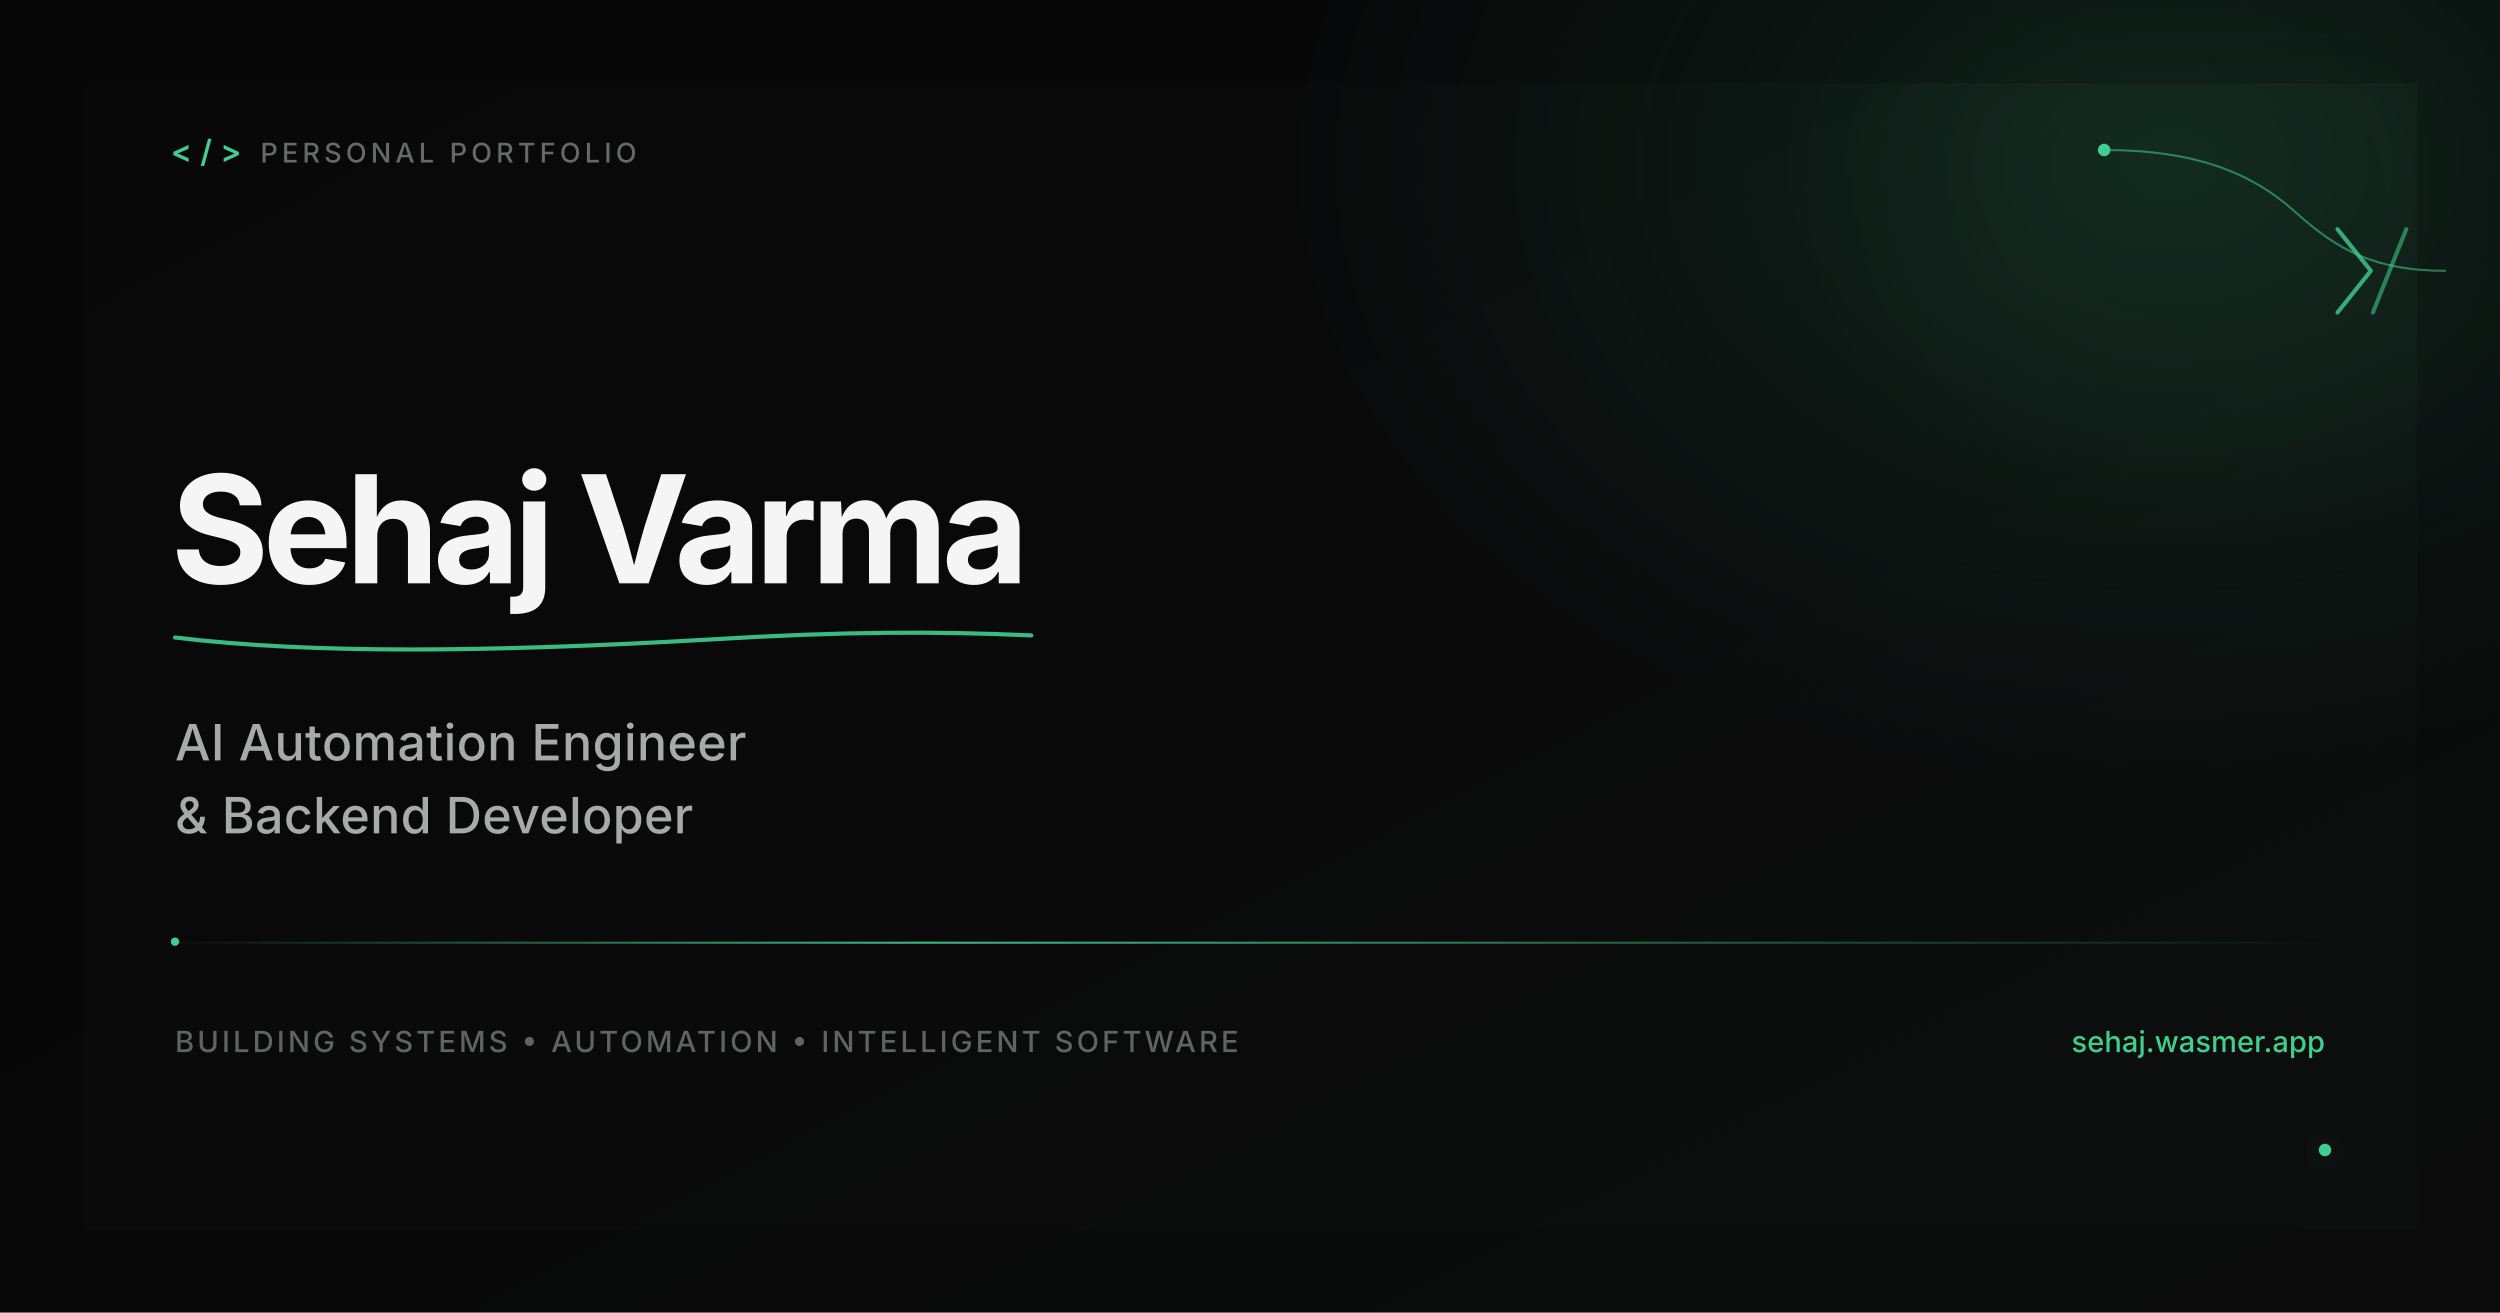
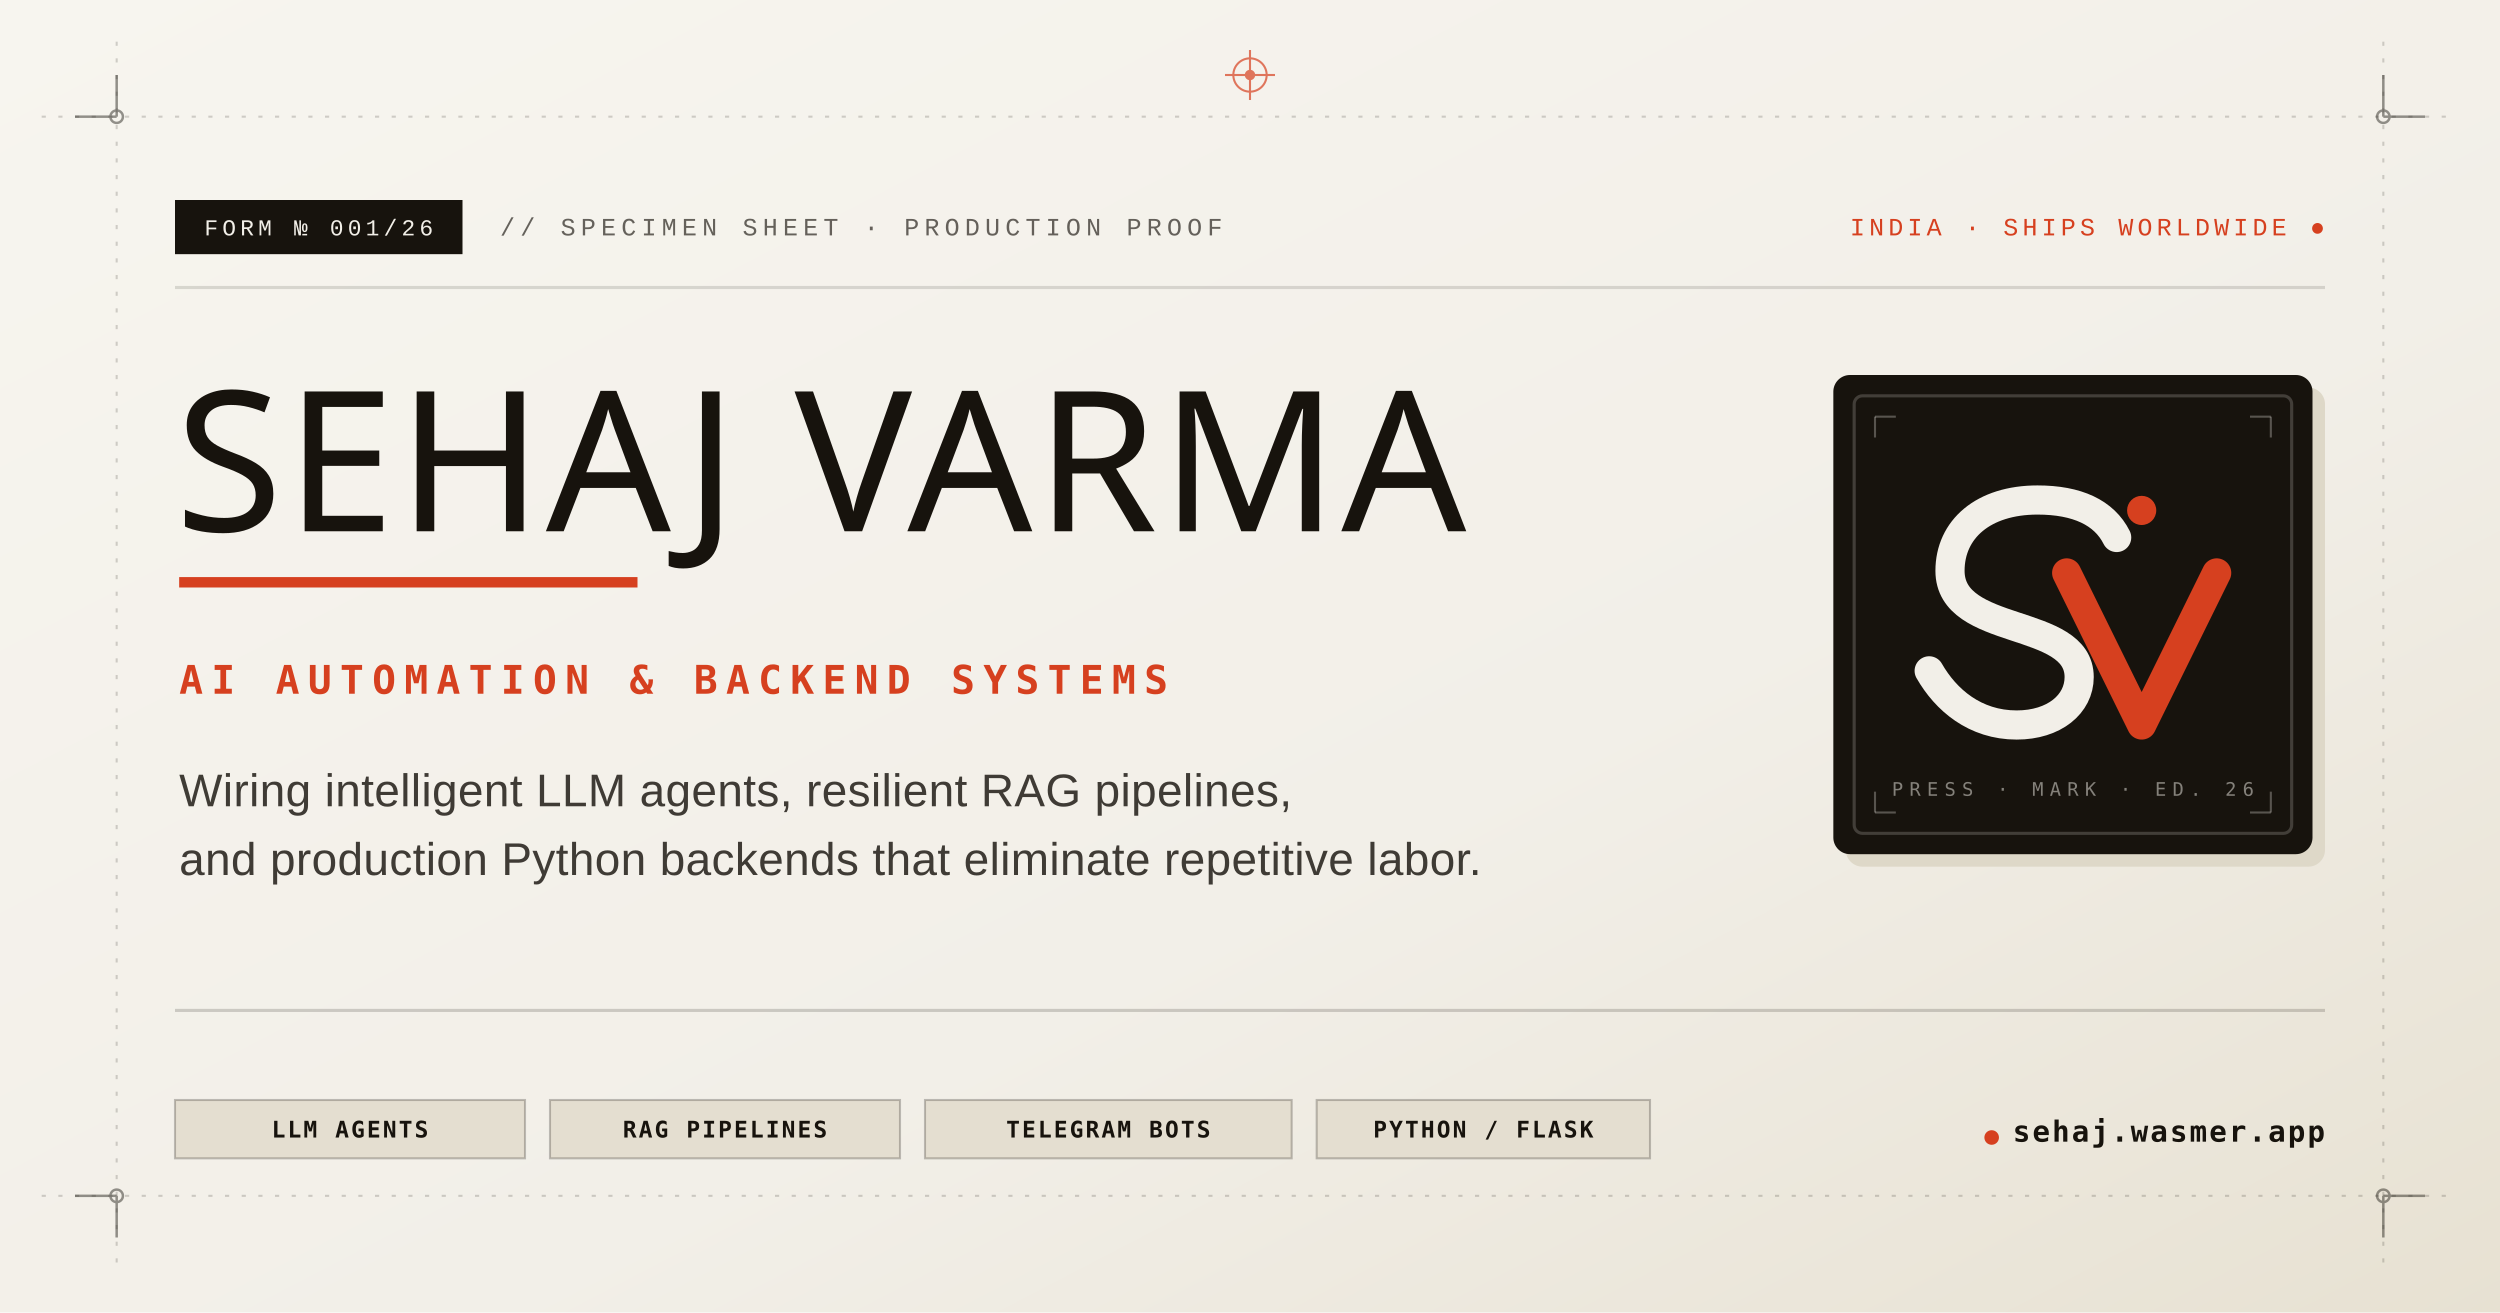
<svg xmlns="http://www.w3.org/2000/svg" viewBox="0 0 1200 630" width="1200" height="630">
  <defs>
-     <linearGradient id="bg" x1="0" y1="0" x2="1" y2="1">
-       <stop offset="0%" stop-color="#080809" />
-       <stop offset="55%" stop-color="#0a0a0b" />
-       <stop offset="100%" stop-color="#0d0f0e" />
+     <linearGradient id="paperGrad" x1="0%" y1="0%" x2="100%" y2="100%">
+       <stop offset="0%" stop-color="#f7f5ef" />
+       <stop offset="60%" stop-color="#f2efe8" />
+       <stop offset="100%" stop-color="#e7e1d2" />
    </linearGradient>
-     <linearGradient id="greenLine" x1="0" y1="0" x2="1" y2="0">
-       <stop offset="0%" stop-color="#3ecf8e" stop-opacity="0" />
-       <stop offset="35%" stop-color="#3ecf8e" stop-opacity=".9" />
-       <stop offset="100%" stop-color="#3ecf8e" stop-opacity="0" />
+     <linearGradient id="vermilionFade" x1="0%" y1="0%" x2="100%" y2="0%">
+       <stop offset="0%" stop-color="#d6401f" stop-opacity="1" />
+       <stop offset="85%" stop-color="#d6401f" stop-opacity="0.85" />
+       <stop offset="100%" stop-color="#d6401f" stop-opacity="0" />
    </linearGradient>
-     <radialGradient id="greenGlow">
-       <stop offset="0%" stop-color="#3ecf8e" stop-opacity=".14" />
-       <stop offset="100%" stop-color="#3ecf8e" stop-opacity="0" />
-     </radialGradient>
-     <filter id="softGlow" x="-100%" y="-100%" width="300%" height="300%">
-       <feGaussianBlur stdDeviation="35" />
-     </filter>
-     <filter id="tinyGlow" x="-100%" y="-100%" width="300%" height="300%">
-       <feGaussianBlur stdDeviation="8" />
+     <filter id="paperTexture" x="0%" y="0%" width="100%" height="100%">
+       <feTurbulence type="fractalNoise" baseFrequency="0.04" numOctaves="3" result="noise" />
+       <feColorMatrix type="matrix" values="1 0 0 0 0  0 1 0 0 0  0 0 1 0 0  0 0 0 0.035 0" />
+       <feBlend mode="multiply" in2="SourceGraphic" />
    </filter>
  </defs>
-   <rect width="1200" height="630" fill="url(#bg)" />
-   <ellipse cx="1040" cy="80" rx="420" ry="300" fill="url(#greenGlow)" />
-   <ellipse cx="1060" cy="90" rx="150" ry="120" fill="#3ecf8e" opacity=".035" filter="url(#softGlow)" />
-   <rect width="1200" height="630" fill="none" stroke="#000000" stroke-width="80" opacity=".18" />
-   <g transform="translate(1010 72)">
-     <circle cx="0" cy="0" r="3" fill="#3ecf8e" />
-     <path d="M 0 0          C 42 0, 70 10, 92 30          C 112 48, 130 58, 164 58" fill="none" stroke="#3ecf8e" stroke-width="1" opacity=".55" />
-     <path d="M 112 38 L 128 58 L 112 78" fill="none" stroke="#3ecf8e" stroke-width="2" stroke-linecap="round" stroke-linejoin="round" opacity=".8" />
-     <path d="M 145 38 L 129 78" fill="none" stroke="#3ecf8e" stroke-width="2" stroke-linecap="round" opacity=".55" />
+   <rect width="1200" height="630" fill="url(#paperGrad)" />
+   <g opacity="0.18" stroke="#17130d" stroke-width="1">
+     <line x1="56" y1="20" x2="56" y2="610" stroke-dasharray="2 6" />
+     <line x1="1144" y1="20" x2="1144" y2="610" stroke-dasharray="2 6" />
+     <line x1="20" y1="56" x2="1180" y2="56" stroke-dasharray="2 6" />
+     <line x1="20" y1="574" x2="1180" y2="574" stroke-dasharray="2 6" />
  </g>
-   <text x="82" y="78" font-family="Inter, Helvetica, Arial, sans-serif" font-size="15" font-weight="600" letter-spacing="4" fill="#3ecf8e">
-     &lt;/&gt;
-   </text>
-   <text x="125" y="78" font-family="Inter, Helvetica, Arial, sans-serif" font-size="13" font-weight="500" letter-spacing="2" fill="#666968">
-     PERSONAL PORTFOLIO
-   </text>
-   <text x="82" y="280" font-family="Inter, Helvetica, Arial, sans-serif" font-size="72" font-weight="700" letter-spacing="-3" fill="#f4f5f4">
-     Sehaj Varma
-   </text>
-   <path d="M 84 306        C 150 314, 235 313, 340 307        C 405 303, 450 303, 495 305" fill="none" stroke="#3ecf8e" stroke-width="2" stroke-linecap="round" opacity=".9" />
-   <text x="84" y="365" font-family="Inter, Helvetica, Arial, sans-serif" font-size="24" font-weight="500" letter-spacing=".2" fill="#a7aaa8">
-     AI Automation Engineer
-   </text>
-   <text x="84" y="400" font-family="Inter, Helvetica, Arial, sans-serif" font-size="24" font-weight="500" letter-spacing=".2" fill="#a7aaa8">
-     &amp; Backend Developer
-   </text>
-   <rect x="84" y="452" width="1032" height="1" fill="url(#greenLine)" />
-   <circle cx="84" cy="452" r="2" fill="#3ecf8e" />
-   <text x="84" y="505" font-family="Inter, Helvetica, Arial, sans-serif" font-size="14" font-weight="500" letter-spacing="1.5" fill="#5f6361">
-     BUILDING SYSTEMS • AUTOMATION • INTELLIGENT SOFTWARE
-   </text>
-   <text x="1116" y="505" text-anchor="end" font-family="Inter, Helvetica, Arial, sans-serif" font-size="14" font-weight="500" fill="#3ecf8e">
-     sehaj.wasmer.app
-   </text>
-   <circle cx="1116" cy="552" r="3" fill="#3ecf8e" />
-   <circle cx="1116" cy="552" r="3" fill="#3ecf8e" opacity=".25" filter="url(#tinyGlow)" />
+   <g stroke="#17130d" stroke-width="1.2" opacity="0.45">
+     <line x1="36" y1="56" x2="56" y2="56" />
+     <line x1="56" y1="36" x2="56" y2="56" />
+     <circle cx="56" cy="56" r="3" fill="none" />
+   </g>
+   <g stroke="#17130d" stroke-width="1.2" opacity="0.45">
+     <line x1="1144" y1="56" x2="1164" y2="56" />
+     <line x1="1144" y1="36" x2="1144" y2="56" />
+     <circle cx="1144" cy="56" r="3" fill="none" />
+   </g>
+   <g stroke="#17130d" stroke-width="1.2" opacity="0.45">
+     <line x1="36" y1="574" x2="56" y2="574" />
+     <line x1="56" y1="574" x2="56" y2="594" />
+     <circle cx="56" cy="574" r="3" fill="none" />
+   </g>
+   <g stroke="#17130d" stroke-width="1.2" opacity="0.45">
+     <line x1="1144" y1="574" x2="1164" y2="574" />
+     <line x1="1144" y1="574" x2="1144" y2="594" />
+     <circle cx="1144" cy="574" r="3" fill="none" />
+   </g>
+   <g transform="translate(600, 36)" opacity="0.7">
+     <circle cx="0" cy="0" r="8" fill="none" stroke="#d6401f" stroke-width="1" />
+     <line x1="-12" y1="0" x2="12" y2="0" stroke="#d6401f" stroke-width="1" />
+     <line x1="0" y1="-12" x2="0" y2="12" stroke="#d6401f" stroke-width="1" />
+     <circle cx="0" cy="0" r="2.5" fill="#d6401f" />
+   </g>
+   <g transform="translate(84, 96)">
+     <rect x="0" y="0" width="138" height="26" fill="#17130d" />
+     <text x="69" y="17" font-family="'IBM Plex Mono', 'Courier New', monospace" font-size="11" font-weight="500" letter-spacing="2" fill="#f2efe8" text-anchor="middle">
+       FORM № 001/26
+     </text>
+     <text x="156" y="17" font-family="'IBM Plex Mono', 'Courier New', monospace" font-size="12" font-weight="500" letter-spacing="2.5" fill="#17130d" opacity="0.65">
+       // SPECIMEN SHEET · PRODUCTION PROOF
+     </text>
+     <text x="1032" y="17" font-family="'IBM Plex Mono', 'Courier New', monospace" font-size="12" font-weight="500" letter-spacing="2" fill="#d6401f" text-anchor="end">
+       INDIA · SHIPS WORLDWIDE ●
+     </text>
+   </g>
+   <line x1="84" y1="138" x2="1116" y2="138" stroke="#17130d" stroke-width="1.5" opacity="0.14" />
+   <g transform="translate(84, 185)">
+     <text x="0" y="70" font-family="'Anton', 'Impact', sans-serif" font-size="94" font-weight="400" letter-spacing="1.5" fill="#17130d">
+       SEHAJ VARMA
+     </text>
+     <rect x="2" y="92" width="220" height="5" fill="#d6401f" />
+     <text x="2" y="148" font-family="'IBM Plex Mono', monospace" font-size="19" font-weight="600" letter-spacing="4" fill="#d6401f">
+       AI AUTOMATION &amp; BACKEND SYSTEMS
+     </text>
+     <text x="2" y="202" font-family="'Archivo', 'Helvetica Neue', Arial, sans-serif" font-size="22" font-weight="400" letter-spacing="0.2" line-height="1.4" fill="#17130d" opacity="0.82">
+       Wiring intelligent LLM agents, resilient RAG pipelines,
+     </text>
+     <text x="2" y="235" font-family="'Archivo', 'Helvetica Neue', Arial, sans-serif" font-size="22" font-weight="400" letter-spacing="0.2" fill="#17130d" opacity="0.82">
+       and production Python backends that eliminate repetitive labor.
+     </text>
+   </g>
+   <g transform="translate(880, 180)">
+     <rect x="6" y="6" width="230" height="230" fill="#ded8c8" rx="8" />
+     <rect x="0" y="0" width="230" height="230" fill="#17130d" rx="8" />
+     <rect x="10" y="10" width="210" height="210" fill="none" stroke="#f2efe8" stroke-width="1.5" stroke-opacity="0.2" rx="4" />
+     <line x1="20" y1="20" x2="30" y2="20" stroke="#f2efe8" stroke-opacity="0.3" stroke-width="1" />
+     <line x1="20" y1="20" x2="20" y2="30" stroke="#f2efe8" stroke-opacity="0.3" stroke-width="1" />
+     <line x1="210" y1="20" x2="200" y2="20" stroke="#f2efe8" stroke-opacity="0.3" stroke-width="1" />
+     <line x1="210" y1="20" x2="210" y2="30" stroke="#f2efe8" stroke-opacity="0.3" stroke-width="1" />
+     <line x1="20" y1="210" x2="30" y2="210" stroke="#f2efe8" stroke-opacity="0.3" stroke-width="1" />
+     <line x1="20" y1="210" x2="20" y2="200" stroke="#f2efe8" stroke-opacity="0.3" stroke-width="1" />
+     <line x1="210" y1="210" x2="200" y2="210" stroke="#f2efe8" stroke-opacity="0.3" stroke-width="1" />
+     <line x1="210" y1="210" x2="210" y2="200" stroke="#f2efe8" stroke-opacity="0.3" stroke-width="1" />
+     <path d="M 136 78 C 130 66 117 60 98 60 C 72 60 56 74 56 94 C 56 126 118 116 118 145 C 118 158 106 168 88 168 C 68 168 54 156 46 142" fill="none" stroke="#f2efe8" stroke-width="14" stroke-linecap="round" stroke-linejoin="round" />
+     <path d="M 112 95 L 148 168 L 184 95" fill="none" stroke="#d6401f" stroke-width="14" stroke-linecap="round" stroke-linejoin="round" />
+     <circle cx="148" cy="65" r="7" fill="#d6401f" />
+     <text x="115" y="202" font-family="'IBM Plex Mono', monospace" font-size="9" font-weight="500" letter-spacing="3" fill="#f2efe8" opacity="0.5" text-anchor="middle">
+       PRESS · MARK · ED. 26
+     </text>
+   </g>
+   <line x1="84" y1="485" x2="1116" y2="485" stroke="#17130d" stroke-width="1.5" opacity="0.18" />
+   <g transform="translate(84, 528)">
+     <g transform="translate(0, 0)">
+       <rect x="0" y="0" width="168" height="28" fill="#e4ded0" stroke="#17130d" stroke-width="1" stroke-opacity="0.25" />
+       <text x="84" y="18" font-family="'IBM Plex Mono', monospace" font-size="11" font-weight="600" letter-spacing="1" fill="#17130d" text-anchor="middle">
+         LLM AGENTS
+       </text>
+       <rect x="180" y="0" width="168" height="28" fill="#e4ded0" stroke="#17130d" stroke-width="1" stroke-opacity="0.25" />
+       <text x="264" y="18" font-family="'IBM Plex Mono', monospace" font-size="11" font-weight="600" letter-spacing="1" fill="#17130d" text-anchor="middle">
+         RAG PIPELINES
+       </text>
+       <rect x="360" y="0" width="176" height="28" fill="#e4ded0" stroke="#17130d" stroke-width="1" stroke-opacity="0.25" />
+       <text x="448" y="18" font-family="'IBM Plex Mono', monospace" font-size="11" font-weight="600" letter-spacing="1" fill="#17130d" text-anchor="middle">
+         TELEGRAM BOTS
+       </text>
+       <rect x="548" y="0" width="160" height="28" fill="#e4ded0" stroke="#17130d" stroke-width="1" stroke-opacity="0.25" />
+       <text x="628" y="18" font-family="'IBM Plex Mono', monospace" font-size="11" font-weight="600" letter-spacing="1" fill="#17130d" text-anchor="middle">
+         PYTHON / FLASK
+       </text>
+     </g>
+     <g transform="translate(1032, 20)">
+       <circle cx="-160" cy="-2" r="3.5" fill="#d6401f" />
+       <text x="0" y="0" font-family="'IBM Plex Mono', monospace" font-size="14" font-weight="600" letter-spacing="1" fill="#17130d" text-anchor="end">
+         sehaj.wasmer.app
+       </text>
+     </g>
+   </g>
</svg>
